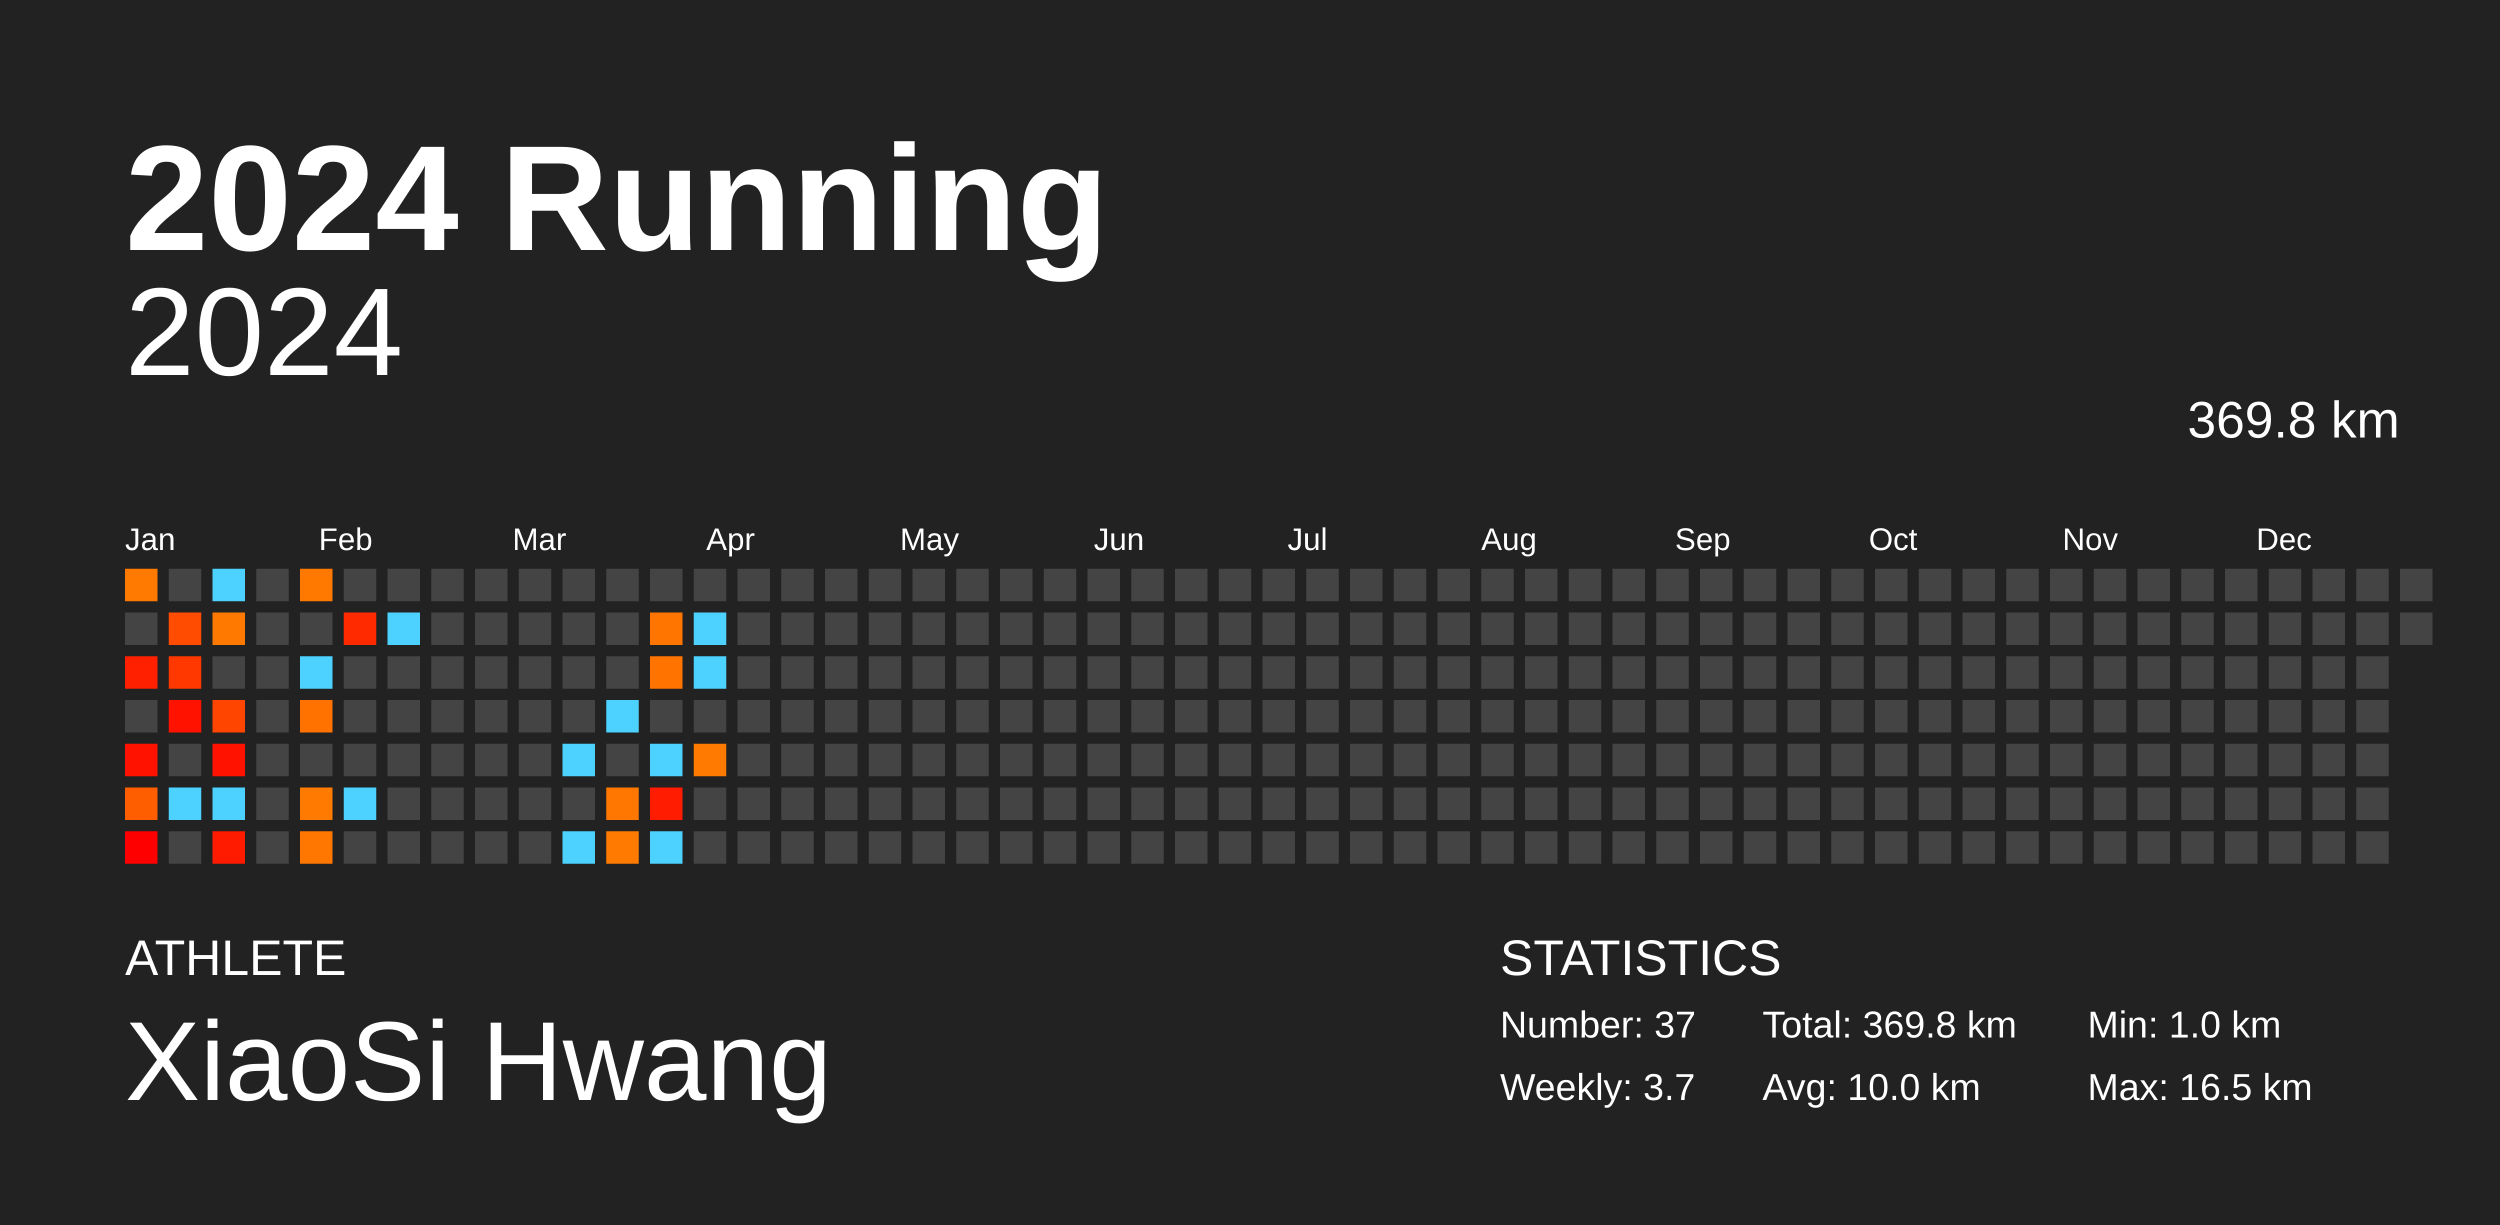
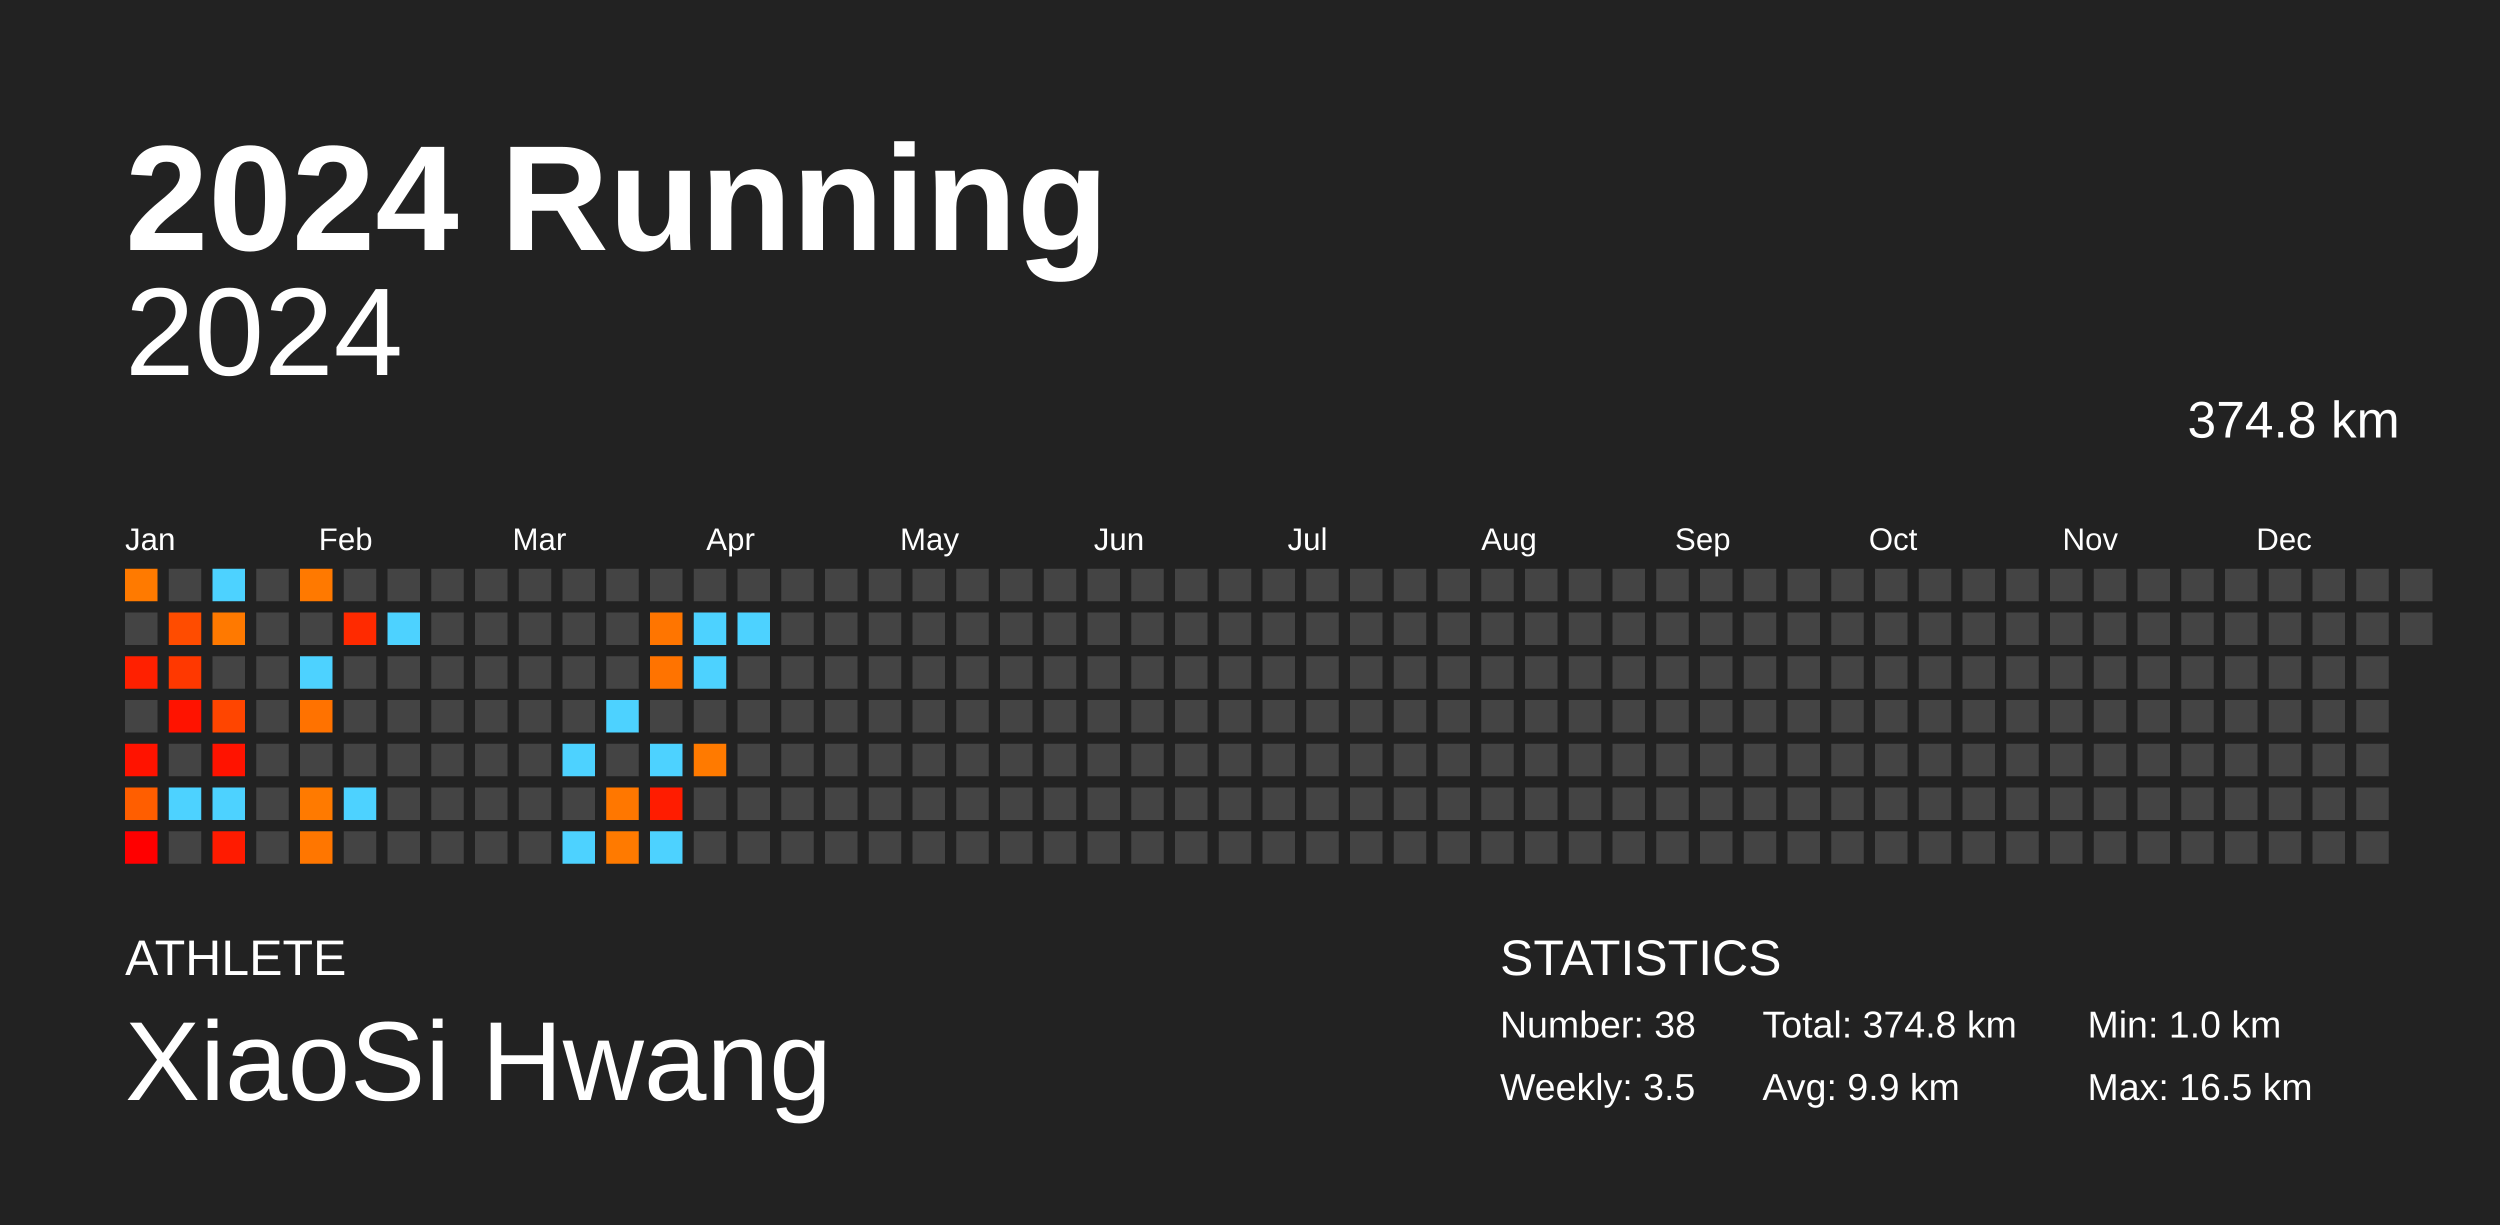
<svg xmlns="http://www.w3.org/2000/svg" baseProfile="full" height="98mm" version="1.1" viewBox="0,0,200,98" width="200mm">
  <defs />
  <rect fill="#222222" height="98" width="200" x="0" y="0" />
  <text fill="#FFFFFF" style="font-size:12px; font-family:Arial; font-weight:bold;" x="10" y="20">2024 Running</text>
  <text fill="#FFFFFF" style="font-size:4px; font-family:Arial" x="10" y="78">ATHLETE</text>
  <text fill="#FFFFFF" style="font-size:9px; font-family:Arial" x="10" y="88">XiaoSi Hwang</text>
  <text fill="#FFFFFF" style="font-size:4px; font-family:Arial" x="120" y="78">STATISTICS</text>
-   <text fill="#FFFFFF" style="font-size:3px; font-family:Arial" x="120" y="83">Number: 37</text>
-   <text fill="#FFFFFF" style="font-size:3px; font-family:Arial" x="120" y="88">Weekly: 3.7</text>
-   <text fill="#FFFFFF" style="font-size:3px; font-family:Arial" x="141" y="83">Total: 369.8 km</text>
-   <text fill="#FFFFFF" style="font-size:3px; font-family:Arial" x="141" y="88">Avg: 10.0 km</text>
+   <text fill="#FFFFFF" style="font-size:3px; font-family:Arial" x="120" y="83">Number: 38</text>
+   <text fill="#FFFFFF" style="font-size:3px; font-family:Arial" x="120" y="88">Weekly: 3.5</text>
+   <text fill="#FFFFFF" style="font-size:3px; font-family:Arial" x="141" y="83">Total: 374.8 km</text>
+   <text fill="#FFFFFF" style="font-size:3px; font-family:Arial" x="141" y="88">Avg: 9.9 km</text>
  <text fill="#FFFFFF" style="font-size:3px; font-family:Arial" x="167" y="83">Min: 1.0 km</text>
  <text fill="#FFFFFF" style="font-size:3px; font-family:Arial" x="167" y="88">Max: 16.5 km</text>
  <text alignment-baseline="hanging" fill="#FFFFFF" style="font-size:10.0px; font-family:Arial;" x="10" y="30">2024</text>
-   <text alignment-baseline="hanging" fill="#FFFFFF" style="font-size:4.125px; font-family:Arial;" x="175" y="35">369.8 km</text>
+   <text alignment-baseline="hanging" fill="#FFFFFF" style="font-size:4.125px; font-family:Arial;" x="175" y="35">374.8 km</text>
  <text fill="#FFFFFF" style="font-size:2.5px; font-family:Arial" x="10.0" y="44">Jan</text>
  <text fill="#FFFFFF" style="font-size:2.5px; font-family:Arial" x="25.5" y="44">Feb</text>
  <text fill="#FFFFFF" style="font-size:2.5px; font-family:Arial" x="41.0" y="44">Mar</text>
  <text fill="#FFFFFF" style="font-size:2.5px; font-family:Arial" x="56.5" y="44">Apr</text>
  <text fill="#FFFFFF" style="font-size:2.5px; font-family:Arial" x="72.0" y="44">May</text>
  <text fill="#FFFFFF" style="font-size:2.5px; font-family:Arial" x="87.5" y="44">Jun</text>
  <text fill="#FFFFFF" style="font-size:2.5px; font-family:Arial" x="103.0" y="44">Jul</text>
  <text fill="#FFFFFF" style="font-size:2.5px; font-family:Arial" x="118.5" y="44">Aug</text>
  <text fill="#FFFFFF" style="font-size:2.5px; font-family:Arial" x="134.0" y="44">Sep</text>
  <text fill="#FFFFFF" style="font-size:2.5px; font-family:Arial" x="149.5" y="44">Oct</text>
  <text fill="#FFFFFF" style="font-size:2.5px; font-family:Arial" x="165.0" y="44">Nov</text>
  <text fill="#FFFFFF" style="font-size:2.5px; font-family:Arial" x="180.5" y="44">Dec</text>
  <rect fill="#ff7a00" height="2.6" width="2.6" x="10.0" y="45.5" />
  <rect fill="#444444" height="2.6" width="2.6" x="10.0" y="49.0" />
  <rect fill="#ff2000" height="2.6" width="2.6" x="10.0" y="52.5" />
  <rect fill="#444444" height="2.6" width="2.6" x="10.0" y="56.0" />
  <rect fill="#ff1300" height="2.6" width="2.6" x="10.0" y="59.5" />
  <rect fill="#ff5e00" height="2.6" width="2.6" x="10.0" y="63.0" />
  <rect fill="#ff0000" height="2.6" width="2.6" x="10.0" y="66.5" />
  <rect fill="#444444" height="2.6" width="2.6" x="13.5" y="45.5" />
  <rect fill="#ff4c00" height="2.6" width="2.6" x="13.5" y="49.0" />
  <rect fill="#ff3800" height="2.6" width="2.6" x="13.5" y="52.5" />
  <rect fill="#ff1300" height="2.6" width="2.6" x="13.5" y="56.0" />
  <rect fill="#444444" height="2.6" width="2.6" x="13.5" y="59.5" />
  <rect fill="#4dd2ff" height="2.6" width="2.6" x="13.5" y="63.0" />
  <rect fill="#444444" height="2.6" width="2.6" x="13.5" y="66.5" />
  <rect fill="#4dd2ff" height="2.6" width="2.6" x="17.0" y="45.5" />
  <rect fill="#ff7900" height="2.6" width="2.6" x="17.0" y="49.0" />
  <rect fill="#444444" height="2.6" width="2.6" x="17.0" y="52.5" />
  <rect fill="#ff4500" height="2.6" width="2.6" x="17.0" y="56.0" />
  <rect fill="#ff1300" height="2.6" width="2.6" x="17.0" y="59.5" />
  <rect fill="#4dd2ff" height="2.6" width="2.6" x="17.0" y="63.0" />
  <rect fill="#ff1b00" height="2.6" width="2.6" x="17.0" y="66.5" />
  <rect fill="#444444" height="2.6" width="2.6" x="20.5" y="45.5" />
  <rect fill="#444444" height="2.6" width="2.6" x="20.5" y="49.0" />
  <rect fill="#444444" height="2.6" width="2.6" x="20.5" y="52.5" />
  <rect fill="#444444" height="2.6" width="2.6" x="20.5" y="56.0" />
  <rect fill="#444444" height="2.6" width="2.6" x="20.5" y="59.5" />
  <rect fill="#444444" height="2.6" width="2.6" x="20.5" y="63.0" />
  <rect fill="#444444" height="2.6" width="2.6" x="20.5" y="66.5" />
  <rect fill="#ff7900" height="2.6" width="2.6" x="24.0" y="45.5" />
  <rect fill="#444444" height="2.6" width="2.6" x="24.0" y="49.0" />
  <rect fill="#4dd2ff" height="2.6" width="2.6" x="24.0" y="52.5" />
  <rect fill="#ff7200" height="2.6" width="2.6" x="24.0" y="56.0" />
  <rect fill="#444444" height="2.6" width="2.6" x="24.0" y="59.5" />
  <rect fill="#ff7a00" height="2.6" width="2.6" x="24.0" y="63.0" />
  <rect fill="#ff7600" height="2.6" width="2.6" x="24.0" y="66.5" />
  <rect fill="#444444" height="2.6" width="2.6" x="27.5" y="45.5" />
  <rect fill="#ff2a00" height="2.6" width="2.6" x="27.5" y="49.0" />
  <rect fill="#444444" height="2.6" width="2.6" x="27.5" y="52.5" />
  <rect fill="#444444" height="2.6" width="2.6" x="27.5" y="56.0" />
  <rect fill="#444444" height="2.6" width="2.6" x="27.5" y="59.5" />
  <rect fill="#4dd2ff" height="2.6" width="2.6" x="27.5" y="63.0" />
  <rect fill="#444444" height="2.6" width="2.6" x="27.5" y="66.5" />
  <rect fill="#444444" height="2.6" width="2.6" x="31.0" y="45.5" />
  <rect fill="#4dd2ff" height="2.6" width="2.6" x="31.0" y="49.0" />
  <rect fill="#444444" height="2.6" width="2.6" x="31.0" y="52.5" />
  <rect fill="#444444" height="2.6" width="2.6" x="31.0" y="56.0" />
  <rect fill="#444444" height="2.6" width="2.6" x="31.0" y="59.5" />
  <rect fill="#444444" height="2.6" width="2.6" x="31.0" y="63.0" />
  <rect fill="#444444" height="2.6" width="2.6" x="31.0" y="66.5" />
  <rect fill="#444444" height="2.6" width="2.6" x="34.5" y="45.5" />
  <rect fill="#444444" height="2.6" width="2.6" x="34.5" y="49.0" />
  <rect fill="#444444" height="2.6" width="2.6" x="34.5" y="52.5" />
  <rect fill="#444444" height="2.6" width="2.6" x="34.5" y="56.0" />
  <rect fill="#444444" height="2.6" width="2.6" x="34.5" y="59.5" />
  <rect fill="#444444" height="2.6" width="2.6" x="34.5" y="63.0" />
  <rect fill="#444444" height="2.6" width="2.6" x="34.5" y="66.5" />
  <rect fill="#444444" height="2.6" width="2.6" x="38.0" y="45.5" />
  <rect fill="#444444" height="2.6" width="2.6" x="38.0" y="49.0" />
  <rect fill="#444444" height="2.6" width="2.6" x="38.0" y="52.5" />
  <rect fill="#444444" height="2.6" width="2.6" x="38.0" y="56.0" />
  <rect fill="#444444" height="2.6" width="2.6" x="38.0" y="59.5" />
  <rect fill="#444444" height="2.6" width="2.6" x="38.0" y="63.0" />
  <rect fill="#444444" height="2.6" width="2.6" x="38.0" y="66.5" />
  <rect fill="#444444" height="2.6" width="2.6" x="41.5" y="45.5" />
  <rect fill="#444444" height="2.6" width="2.6" x="41.5" y="49.0" />
  <rect fill="#444444" height="2.6" width="2.6" x="41.5" y="52.5" />
  <rect fill="#444444" height="2.6" width="2.6" x="41.5" y="56.0" />
  <rect fill="#444444" height="2.6" width="2.6" x="41.5" y="59.5" />
  <rect fill="#444444" height="2.6" width="2.6" x="41.5" y="63.0" />
  <rect fill="#444444" height="2.6" width="2.6" x="41.5" y="66.5" />
  <rect fill="#444444" height="2.6" width="2.6" x="45.0" y="45.5" />
  <rect fill="#444444" height="2.6" width="2.6" x="45.0" y="49.0" />
  <rect fill="#444444" height="2.6" width="2.6" x="45.0" y="52.5" />
  <rect fill="#444444" height="2.6" width="2.6" x="45.0" y="56.0" />
  <rect fill="#4dd2ff" height="2.6" width="2.6" x="45.0" y="59.5" />
  <rect fill="#444444" height="2.6" width="2.6" x="45.0" y="63.0" />
  <rect fill="#4dd2ff" height="2.6" width="2.6" x="45.0" y="66.5" />
  <rect fill="#444444" height="2.6" width="2.6" x="48.5" y="45.5" />
  <rect fill="#444444" height="2.6" width="2.6" x="48.5" y="49.0" />
  <rect fill="#444444" height="2.6" width="2.6" x="48.5" y="52.5" />
  <rect fill="#4dd2ff" height="2.6" width="2.6" x="48.5" y="56.0" />
  <rect fill="#444444" height="2.6" width="2.6" x="48.5" y="59.5" />
  <rect fill="#ff7700" height="2.6" width="2.6" x="48.5" y="63.0" />
  <rect fill="#ff7a00" height="2.6" width="2.6" x="48.5" y="66.5" />
  <rect fill="#444444" height="2.6" width="2.6" x="52.0" y="45.5" />
  <rect fill="#ff7500" height="2.6" width="2.6" x="52.0" y="49.0" />
  <rect fill="#ff7300" height="2.6" width="2.6" x="52.0" y="52.5" />
  <rect fill="#444444" height="2.6" width="2.6" x="52.0" y="56.0" />
  <rect fill="#4dd2ff" height="2.6" width="2.6" x="52.0" y="59.5" />
  <rect fill="#ff1c00" height="2.6" width="2.6" x="52.0" y="63.0" />
  <rect fill="#4dd2ff" height="2.6" width="2.6" x="52.0" y="66.5" />
  <rect fill="#444444" height="2.6" width="2.6" x="55.5" y="45.5" />
  <rect fill="#4dd2ff" height="2.6" width="2.6" x="55.5" y="49.0" />
  <rect fill="#4dd2ff" height="2.6" width="2.6" x="55.5" y="52.5" />
  <rect fill="#444444" height="2.6" width="2.6" x="55.5" y="56.0" />
  <rect fill="#ff7a00" height="2.6" width="2.6" x="55.5" y="59.5" />
  <rect fill="#444444" height="2.6" width="2.6" x="55.5" y="63.0" />
  <rect fill="#444444" height="2.6" width="2.6" x="55.5" y="66.5" />
  <rect fill="#444444" height="2.6" width="2.6" x="59.0" y="45.5" />
-   <rect fill="#444444" height="2.6" width="2.6" x="59.0" y="49.0" />
+   <rect fill="#4dd2ff" height="2.6" width="2.6" x="59.0" y="49.0" />
  <rect fill="#444444" height="2.6" width="2.6" x="59.0" y="52.5" />
  <rect fill="#444444" height="2.6" width="2.6" x="59.0" y="56.0" />
  <rect fill="#444444" height="2.6" width="2.6" x="59.0" y="59.5" />
  <rect fill="#444444" height="2.6" width="2.6" x="59.0" y="63.0" />
  <rect fill="#444444" height="2.6" width="2.6" x="59.0" y="66.5" />
  <rect fill="#444444" height="2.6" width="2.6" x="62.5" y="45.5" />
  <rect fill="#444444" height="2.6" width="2.6" x="62.5" y="49.0" />
  <rect fill="#444444" height="2.6" width="2.6" x="62.5" y="52.5" />
  <rect fill="#444444" height="2.6" width="2.6" x="62.5" y="56.0" />
  <rect fill="#444444" height="2.6" width="2.6" x="62.5" y="59.5" />
  <rect fill="#444444" height="2.6" width="2.6" x="62.5" y="63.0" />
  <rect fill="#444444" height="2.6" width="2.6" x="62.5" y="66.5" />
  <rect fill="#444444" height="2.6" width="2.6" x="66.0" y="45.5" />
  <rect fill="#444444" height="2.6" width="2.6" x="66.0" y="49.0" />
  <rect fill="#444444" height="2.6" width="2.6" x="66.0" y="52.5" />
  <rect fill="#444444" height="2.6" width="2.6" x="66.0" y="56.0" />
  <rect fill="#444444" height="2.6" width="2.6" x="66.0" y="59.5" />
  <rect fill="#444444" height="2.6" width="2.6" x="66.0" y="63.0" />
  <rect fill="#444444" height="2.6" width="2.6" x="66.0" y="66.5" />
  <rect fill="#444444" height="2.6" width="2.6" x="69.5" y="45.5" />
  <rect fill="#444444" height="2.6" width="2.6" x="69.5" y="49.0" />
  <rect fill="#444444" height="2.6" width="2.6" x="69.5" y="52.5" />
  <rect fill="#444444" height="2.6" width="2.6" x="69.5" y="56.0" />
  <rect fill="#444444" height="2.6" width="2.6" x="69.5" y="59.5" />
  <rect fill="#444444" height="2.6" width="2.6" x="69.5" y="63.0" />
  <rect fill="#444444" height="2.6" width="2.6" x="69.5" y="66.5" />
  <rect fill="#444444" height="2.6" width="2.6" x="73.0" y="45.5" />
  <rect fill="#444444" height="2.6" width="2.6" x="73.0" y="49.0" />
  <rect fill="#444444" height="2.6" width="2.6" x="73.0" y="52.5" />
  <rect fill="#444444" height="2.6" width="2.6" x="73.0" y="56.0" />
  <rect fill="#444444" height="2.6" width="2.6" x="73.0" y="59.5" />
  <rect fill="#444444" height="2.6" width="2.6" x="73.0" y="63.0" />
  <rect fill="#444444" height="2.6" width="2.6" x="73.0" y="66.5" />
  <rect fill="#444444" height="2.6" width="2.6" x="76.5" y="45.5" />
  <rect fill="#444444" height="2.6" width="2.6" x="76.5" y="49.0" />
  <rect fill="#444444" height="2.6" width="2.6" x="76.5" y="52.5" />
  <rect fill="#444444" height="2.6" width="2.6" x="76.5" y="56.0" />
  <rect fill="#444444" height="2.6" width="2.6" x="76.5" y="59.5" />
  <rect fill="#444444" height="2.6" width="2.6" x="76.5" y="63.0" />
  <rect fill="#444444" height="2.6" width="2.6" x="76.5" y="66.5" />
  <rect fill="#444444" height="2.6" width="2.6" x="80.0" y="45.5" />
  <rect fill="#444444" height="2.6" width="2.6" x="80.0" y="49.0" />
  <rect fill="#444444" height="2.6" width="2.6" x="80.0" y="52.5" />
  <rect fill="#444444" height="2.6" width="2.6" x="80.0" y="56.0" />
  <rect fill="#444444" height="2.6" width="2.6" x="80.0" y="59.5" />
  <rect fill="#444444" height="2.6" width="2.6" x="80.0" y="63.0" />
  <rect fill="#444444" height="2.6" width="2.6" x="80.0" y="66.5" />
  <rect fill="#444444" height="2.6" width="2.6" x="83.5" y="45.5" />
  <rect fill="#444444" height="2.6" width="2.6" x="83.5" y="49.0" />
  <rect fill="#444444" height="2.6" width="2.6" x="83.5" y="52.5" />
  <rect fill="#444444" height="2.6" width="2.6" x="83.5" y="56.0" />
  <rect fill="#444444" height="2.6" width="2.6" x="83.5" y="59.5" />
  <rect fill="#444444" height="2.6" width="2.6" x="83.5" y="63.0" />
  <rect fill="#444444" height="2.6" width="2.6" x="83.5" y="66.5" />
  <rect fill="#444444" height="2.6" width="2.6" x="87.0" y="45.5" />
  <rect fill="#444444" height="2.6" width="2.6" x="87.0" y="49.0" />
  <rect fill="#444444" height="2.6" width="2.6" x="87.0" y="52.5" />
  <rect fill="#444444" height="2.6" width="2.6" x="87.0" y="56.0" />
  <rect fill="#444444" height="2.6" width="2.6" x="87.0" y="59.5" />
  <rect fill="#444444" height="2.6" width="2.6" x="87.0" y="63.0" />
  <rect fill="#444444" height="2.6" width="2.6" x="87.0" y="66.5" />
  <rect fill="#444444" height="2.6" width="2.6" x="90.5" y="45.5" />
  <rect fill="#444444" height="2.6" width="2.6" x="90.5" y="49.0" />
  <rect fill="#444444" height="2.6" width="2.6" x="90.5" y="52.5" />
  <rect fill="#444444" height="2.6" width="2.6" x="90.5" y="56.0" />
  <rect fill="#444444" height="2.6" width="2.6" x="90.5" y="59.5" />
  <rect fill="#444444" height="2.6" width="2.6" x="90.5" y="63.0" />
  <rect fill="#444444" height="2.6" width="2.6" x="90.5" y="66.5" />
  <rect fill="#444444" height="2.6" width="2.6" x="94.0" y="45.5" />
  <rect fill="#444444" height="2.6" width="2.6" x="94.0" y="49.0" />
  <rect fill="#444444" height="2.6" width="2.6" x="94.0" y="52.5" />
  <rect fill="#444444" height="2.6" width="2.6" x="94.0" y="56.0" />
  <rect fill="#444444" height="2.6" width="2.6" x="94.0" y="59.5" />
  <rect fill="#444444" height="2.6" width="2.6" x="94.0" y="63.0" />
  <rect fill="#444444" height="2.6" width="2.6" x="94.0" y="66.5" />
  <rect fill="#444444" height="2.6" width="2.6" x="97.5" y="45.5" />
  <rect fill="#444444" height="2.6" width="2.6" x="97.5" y="49.0" />
  <rect fill="#444444" height="2.6" width="2.6" x="97.5" y="52.5" />
  <rect fill="#444444" height="2.6" width="2.6" x="97.5" y="56.0" />
  <rect fill="#444444" height="2.6" width="2.6" x="97.5" y="59.5" />
  <rect fill="#444444" height="2.6" width="2.6" x="97.5" y="63.0" />
  <rect fill="#444444" height="2.6" width="2.6" x="97.5" y="66.5" />
  <rect fill="#444444" height="2.6" width="2.6" x="101.0" y="45.5" />
  <rect fill="#444444" height="2.6" width="2.6" x="101.0" y="49.0" />
  <rect fill="#444444" height="2.6" width="2.6" x="101.0" y="52.5" />
  <rect fill="#444444" height="2.6" width="2.6" x="101.0" y="56.0" />
  <rect fill="#444444" height="2.6" width="2.6" x="101.0" y="59.5" />
  <rect fill="#444444" height="2.6" width="2.6" x="101.0" y="63.0" />
  <rect fill="#444444" height="2.6" width="2.6" x="101.0" y="66.5" />
  <rect fill="#444444" height="2.6" width="2.6" x="104.5" y="45.5" />
  <rect fill="#444444" height="2.6" width="2.6" x="104.5" y="49.0" />
  <rect fill="#444444" height="2.6" width="2.6" x="104.5" y="52.5" />
  <rect fill="#444444" height="2.6" width="2.6" x="104.5" y="56.0" />
  <rect fill="#444444" height="2.6" width="2.6" x="104.5" y="59.5" />
  <rect fill="#444444" height="2.6" width="2.6" x="104.5" y="63.0" />
  <rect fill="#444444" height="2.6" width="2.6" x="104.5" y="66.5" />
  <rect fill="#444444" height="2.6" width="2.6" x="108.0" y="45.5" />
  <rect fill="#444444" height="2.6" width="2.6" x="108.0" y="49.0" />
  <rect fill="#444444" height="2.6" width="2.6" x="108.0" y="52.5" />
  <rect fill="#444444" height="2.6" width="2.6" x="108.0" y="56.0" />
  <rect fill="#444444" height="2.6" width="2.6" x="108.0" y="59.5" />
  <rect fill="#444444" height="2.6" width="2.6" x="108.0" y="63.0" />
  <rect fill="#444444" height="2.6" width="2.6" x="108.0" y="66.5" />
  <rect fill="#444444" height="2.6" width="2.6" x="111.5" y="45.5" />
  <rect fill="#444444" height="2.6" width="2.6" x="111.5" y="49.0" />
  <rect fill="#444444" height="2.6" width="2.6" x="111.5" y="52.5" />
  <rect fill="#444444" height="2.6" width="2.6" x="111.5" y="56.0" />
  <rect fill="#444444" height="2.6" width="2.6" x="111.5" y="59.5" />
  <rect fill="#444444" height="2.6" width="2.6" x="111.5" y="63.0" />
  <rect fill="#444444" height="2.6" width="2.6" x="111.5" y="66.5" />
  <rect fill="#444444" height="2.6" width="2.6" x="115.0" y="45.5" />
  <rect fill="#444444" height="2.6" width="2.6" x="115.0" y="49.0" />
  <rect fill="#444444" height="2.6" width="2.6" x="115.0" y="52.5" />
  <rect fill="#444444" height="2.6" width="2.6" x="115.0" y="56.0" />
  <rect fill="#444444" height="2.6" width="2.6" x="115.0" y="59.5" />
  <rect fill="#444444" height="2.6" width="2.6" x="115.0" y="63.0" />
  <rect fill="#444444" height="2.6" width="2.6" x="115.0" y="66.5" />
  <rect fill="#444444" height="2.6" width="2.6" x="118.5" y="45.5" />
  <rect fill="#444444" height="2.6" width="2.6" x="118.5" y="49.0" />
  <rect fill="#444444" height="2.6" width="2.6" x="118.5" y="52.5" />
  <rect fill="#444444" height="2.6" width="2.6" x="118.5" y="56.0" />
  <rect fill="#444444" height="2.6" width="2.6" x="118.5" y="59.5" />
  <rect fill="#444444" height="2.6" width="2.6" x="118.5" y="63.0" />
  <rect fill="#444444" height="2.6" width="2.6" x="118.5" y="66.5" />
  <rect fill="#444444" height="2.6" width="2.6" x="122.0" y="45.5" />
  <rect fill="#444444" height="2.6" width="2.6" x="122.0" y="49.0" />
  <rect fill="#444444" height="2.6" width="2.6" x="122.0" y="52.5" />
  <rect fill="#444444" height="2.6" width="2.6" x="122.0" y="56.0" />
  <rect fill="#444444" height="2.6" width="2.6" x="122.0" y="59.5" />
  <rect fill="#444444" height="2.6" width="2.6" x="122.0" y="63.0" />
  <rect fill="#444444" height="2.6" width="2.6" x="122.0" y="66.5" />
  <rect fill="#444444" height="2.6" width="2.6" x="125.5" y="45.5" />
  <rect fill="#444444" height="2.6" width="2.6" x="125.5" y="49.0" />
  <rect fill="#444444" height="2.6" width="2.6" x="125.5" y="52.5" />
  <rect fill="#444444" height="2.6" width="2.6" x="125.5" y="56.0" />
  <rect fill="#444444" height="2.6" width="2.6" x="125.5" y="59.5" />
  <rect fill="#444444" height="2.6" width="2.6" x="125.5" y="63.0" />
  <rect fill="#444444" height="2.6" width="2.6" x="125.5" y="66.5" />
  <rect fill="#444444" height="2.6" width="2.6" x="129.0" y="45.5" />
  <rect fill="#444444" height="2.6" width="2.6" x="129.0" y="49.0" />
  <rect fill="#444444" height="2.6" width="2.6" x="129.0" y="52.5" />
  <rect fill="#444444" height="2.6" width="2.6" x="129.0" y="56.0" />
  <rect fill="#444444" height="2.6" width="2.6" x="129.0" y="59.5" />
  <rect fill="#444444" height="2.6" width="2.6" x="129.0" y="63.0" />
  <rect fill="#444444" height="2.6" width="2.6" x="129.0" y="66.5" />
  <rect fill="#444444" height="2.6" width="2.6" x="132.5" y="45.5" />
  <rect fill="#444444" height="2.6" width="2.6" x="132.5" y="49.0" />
  <rect fill="#444444" height="2.6" width="2.6" x="132.5" y="52.5" />
  <rect fill="#444444" height="2.6" width="2.6" x="132.5" y="56.0" />
  <rect fill="#444444" height="2.6" width="2.6" x="132.5" y="59.5" />
  <rect fill="#444444" height="2.6" width="2.6" x="132.5" y="63.0" />
  <rect fill="#444444" height="2.6" width="2.6" x="132.5" y="66.5" />
  <rect fill="#444444" height="2.6" width="2.6" x="136.0" y="45.5" />
  <rect fill="#444444" height="2.6" width="2.6" x="136.0" y="49.0" />
  <rect fill="#444444" height="2.6" width="2.6" x="136.0" y="52.5" />
  <rect fill="#444444" height="2.6" width="2.6" x="136.0" y="56.0" />
  <rect fill="#444444" height="2.6" width="2.6" x="136.0" y="59.5" />
  <rect fill="#444444" height="2.6" width="2.6" x="136.0" y="63.0" />
  <rect fill="#444444" height="2.6" width="2.6" x="136.0" y="66.5" />
  <rect fill="#444444" height="2.6" width="2.6" x="139.5" y="45.5" />
  <rect fill="#444444" height="2.6" width="2.6" x="139.5" y="49.0" />
  <rect fill="#444444" height="2.6" width="2.6" x="139.5" y="52.5" />
  <rect fill="#444444" height="2.6" width="2.6" x="139.5" y="56.0" />
  <rect fill="#444444" height="2.6" width="2.6" x="139.5" y="59.5" />
  <rect fill="#444444" height="2.6" width="2.6" x="139.5" y="63.0" />
  <rect fill="#444444" height="2.6" width="2.6" x="139.5" y="66.5" />
  <rect fill="#444444" height="2.6" width="2.6" x="143.0" y="45.5" />
  <rect fill="#444444" height="2.6" width="2.6" x="143.0" y="49.0" />
  <rect fill="#444444" height="2.6" width="2.6" x="143.0" y="52.5" />
  <rect fill="#444444" height="2.6" width="2.6" x="143.0" y="56.0" />
  <rect fill="#444444" height="2.6" width="2.6" x="143.0" y="59.5" />
  <rect fill="#444444" height="2.6" width="2.6" x="143.0" y="63.0" />
  <rect fill="#444444" height="2.6" width="2.6" x="143.0" y="66.5" />
  <rect fill="#444444" height="2.6" width="2.6" x="146.5" y="45.5" />
  <rect fill="#444444" height="2.6" width="2.6" x="146.5" y="49.0" />
  <rect fill="#444444" height="2.6" width="2.6" x="146.5" y="52.5" />
  <rect fill="#444444" height="2.6" width="2.6" x="146.5" y="56.0" />
  <rect fill="#444444" height="2.6" width="2.6" x="146.5" y="59.5" />
  <rect fill="#444444" height="2.6" width="2.6" x="146.5" y="63.0" />
  <rect fill="#444444" height="2.6" width="2.6" x="146.5" y="66.5" />
  <rect fill="#444444" height="2.6" width="2.6" x="150.0" y="45.5" />
  <rect fill="#444444" height="2.6" width="2.6" x="150.0" y="49.0" />
  <rect fill="#444444" height="2.6" width="2.6" x="150.0" y="52.5" />
  <rect fill="#444444" height="2.6" width="2.6" x="150.0" y="56.0" />
  <rect fill="#444444" height="2.6" width="2.6" x="150.0" y="59.5" />
  <rect fill="#444444" height="2.6" width="2.6" x="150.0" y="63.0" />
  <rect fill="#444444" height="2.6" width="2.6" x="150.0" y="66.5" />
  <rect fill="#444444" height="2.6" width="2.6" x="153.5" y="45.5" />
  <rect fill="#444444" height="2.6" width="2.6" x="153.5" y="49.0" />
  <rect fill="#444444" height="2.6" width="2.6" x="153.5" y="52.5" />
  <rect fill="#444444" height="2.6" width="2.6" x="153.5" y="56.0" />
  <rect fill="#444444" height="2.6" width="2.6" x="153.5" y="59.5" />
  <rect fill="#444444" height="2.6" width="2.6" x="153.5" y="63.0" />
  <rect fill="#444444" height="2.6" width="2.6" x="153.5" y="66.5" />
  <rect fill="#444444" height="2.6" width="2.6" x="157.0" y="45.5" />
  <rect fill="#444444" height="2.6" width="2.6" x="157.0" y="49.0" />
  <rect fill="#444444" height="2.6" width="2.6" x="157.0" y="52.5" />
  <rect fill="#444444" height="2.6" width="2.6" x="157.0" y="56.0" />
  <rect fill="#444444" height="2.6" width="2.6" x="157.0" y="59.5" />
  <rect fill="#444444" height="2.6" width="2.6" x="157.0" y="63.0" />
  <rect fill="#444444" height="2.6" width="2.6" x="157.0" y="66.5" />
  <rect fill="#444444" height="2.6" width="2.6" x="160.5" y="45.5" />
  <rect fill="#444444" height="2.6" width="2.6" x="160.5" y="49.0" />
  <rect fill="#444444" height="2.6" width="2.6" x="160.5" y="52.5" />
  <rect fill="#444444" height="2.6" width="2.6" x="160.5" y="56.0" />
  <rect fill="#444444" height="2.6" width="2.6" x="160.5" y="59.5" />
  <rect fill="#444444" height="2.6" width="2.6" x="160.5" y="63.0" />
  <rect fill="#444444" height="2.6" width="2.6" x="160.5" y="66.5" />
  <rect fill="#444444" height="2.6" width="2.6" x="164.0" y="45.5" />
  <rect fill="#444444" height="2.6" width="2.6" x="164.0" y="49.0" />
  <rect fill="#444444" height="2.6" width="2.6" x="164.0" y="52.5" />
  <rect fill="#444444" height="2.6" width="2.6" x="164.0" y="56.0" />
  <rect fill="#444444" height="2.6" width="2.6" x="164.0" y="59.5" />
  <rect fill="#444444" height="2.6" width="2.6" x="164.0" y="63.0" />
  <rect fill="#444444" height="2.6" width="2.6" x="164.0" y="66.5" />
  <rect fill="#444444" height="2.6" width="2.6" x="167.5" y="45.5" />
  <rect fill="#444444" height="2.6" width="2.6" x="167.5" y="49.0" />
  <rect fill="#444444" height="2.6" width="2.6" x="167.5" y="52.5" />
  <rect fill="#444444" height="2.6" width="2.6" x="167.5" y="56.0" />
  <rect fill="#444444" height="2.6" width="2.6" x="167.5" y="59.5" />
  <rect fill="#444444" height="2.6" width="2.6" x="167.5" y="63.0" />
  <rect fill="#444444" height="2.6" width="2.6" x="167.5" y="66.5" />
  <rect fill="#444444" height="2.6" width="2.6" x="171.0" y="45.5" />
  <rect fill="#444444" height="2.6" width="2.6" x="171.0" y="49.0" />
  <rect fill="#444444" height="2.6" width="2.6" x="171.0" y="52.5" />
  <rect fill="#444444" height="2.6" width="2.6" x="171.0" y="56.0" />
  <rect fill="#444444" height="2.6" width="2.6" x="171.0" y="59.5" />
  <rect fill="#444444" height="2.6" width="2.6" x="171.0" y="63.0" />
  <rect fill="#444444" height="2.6" width="2.6" x="171.0" y="66.5" />
  <rect fill="#444444" height="2.6" width="2.6" x="174.5" y="45.5" />
  <rect fill="#444444" height="2.6" width="2.6" x="174.5" y="49.0" />
  <rect fill="#444444" height="2.6" width="2.6" x="174.5" y="52.5" />
  <rect fill="#444444" height="2.6" width="2.6" x="174.5" y="56.0" />
  <rect fill="#444444" height="2.6" width="2.6" x="174.5" y="59.5" />
  <rect fill="#444444" height="2.6" width="2.6" x="174.5" y="63.0" />
  <rect fill="#444444" height="2.6" width="2.6" x="174.5" y="66.5" />
  <rect fill="#444444" height="2.6" width="2.6" x="178.0" y="45.5" />
  <rect fill="#444444" height="2.6" width="2.6" x="178.0" y="49.0" />
  <rect fill="#444444" height="2.6" width="2.6" x="178.0" y="52.5" />
  <rect fill="#444444" height="2.6" width="2.6" x="178.0" y="56.0" />
  <rect fill="#444444" height="2.6" width="2.6" x="178.0" y="59.5" />
  <rect fill="#444444" height="2.6" width="2.6" x="178.0" y="63.0" />
  <rect fill="#444444" height="2.6" width="2.6" x="178.0" y="66.5" />
  <rect fill="#444444" height="2.6" width="2.6" x="181.5" y="45.5" />
  <rect fill="#444444" height="2.6" width="2.6" x="181.5" y="49.0" />
  <rect fill="#444444" height="2.6" width="2.6" x="181.5" y="52.5" />
  <rect fill="#444444" height="2.6" width="2.6" x="181.5" y="56.0" />
  <rect fill="#444444" height="2.6" width="2.6" x="181.5" y="59.5" />
  <rect fill="#444444" height="2.6" width="2.6" x="181.5" y="63.0" />
  <rect fill="#444444" height="2.6" width="2.6" x="181.5" y="66.5" />
  <rect fill="#444444" height="2.6" width="2.6" x="185.0" y="45.5" />
  <rect fill="#444444" height="2.6" width="2.6" x="185.0" y="49.0" />
  <rect fill="#444444" height="2.6" width="2.6" x="185.0" y="52.5" />
  <rect fill="#444444" height="2.6" width="2.6" x="185.0" y="56.0" />
  <rect fill="#444444" height="2.6" width="2.6" x="185.0" y="59.5" />
  <rect fill="#444444" height="2.6" width="2.6" x="185.0" y="63.0" />
  <rect fill="#444444" height="2.6" width="2.6" x="185.0" y="66.5" />
  <rect fill="#444444" height="2.6" width="2.6" x="188.5" y="45.5" />
  <rect fill="#444444" height="2.6" width="2.6" x="188.5" y="49.0" />
  <rect fill="#444444" height="2.6" width="2.6" x="188.5" y="52.5" />
  <rect fill="#444444" height="2.6" width="2.6" x="188.5" y="56.0" />
  <rect fill="#444444" height="2.6" width="2.6" x="188.5" y="59.5" />
  <rect fill="#444444" height="2.6" width="2.6" x="188.5" y="63.0" />
  <rect fill="#444444" height="2.6" width="2.6" x="188.5" y="66.5" />
  <rect fill="#444444" height="2.6" width="2.6" x="192.0" y="45.5" />
  <rect fill="#444444" height="2.6" width="2.6" x="192.0" y="49.0" />
</svg>
